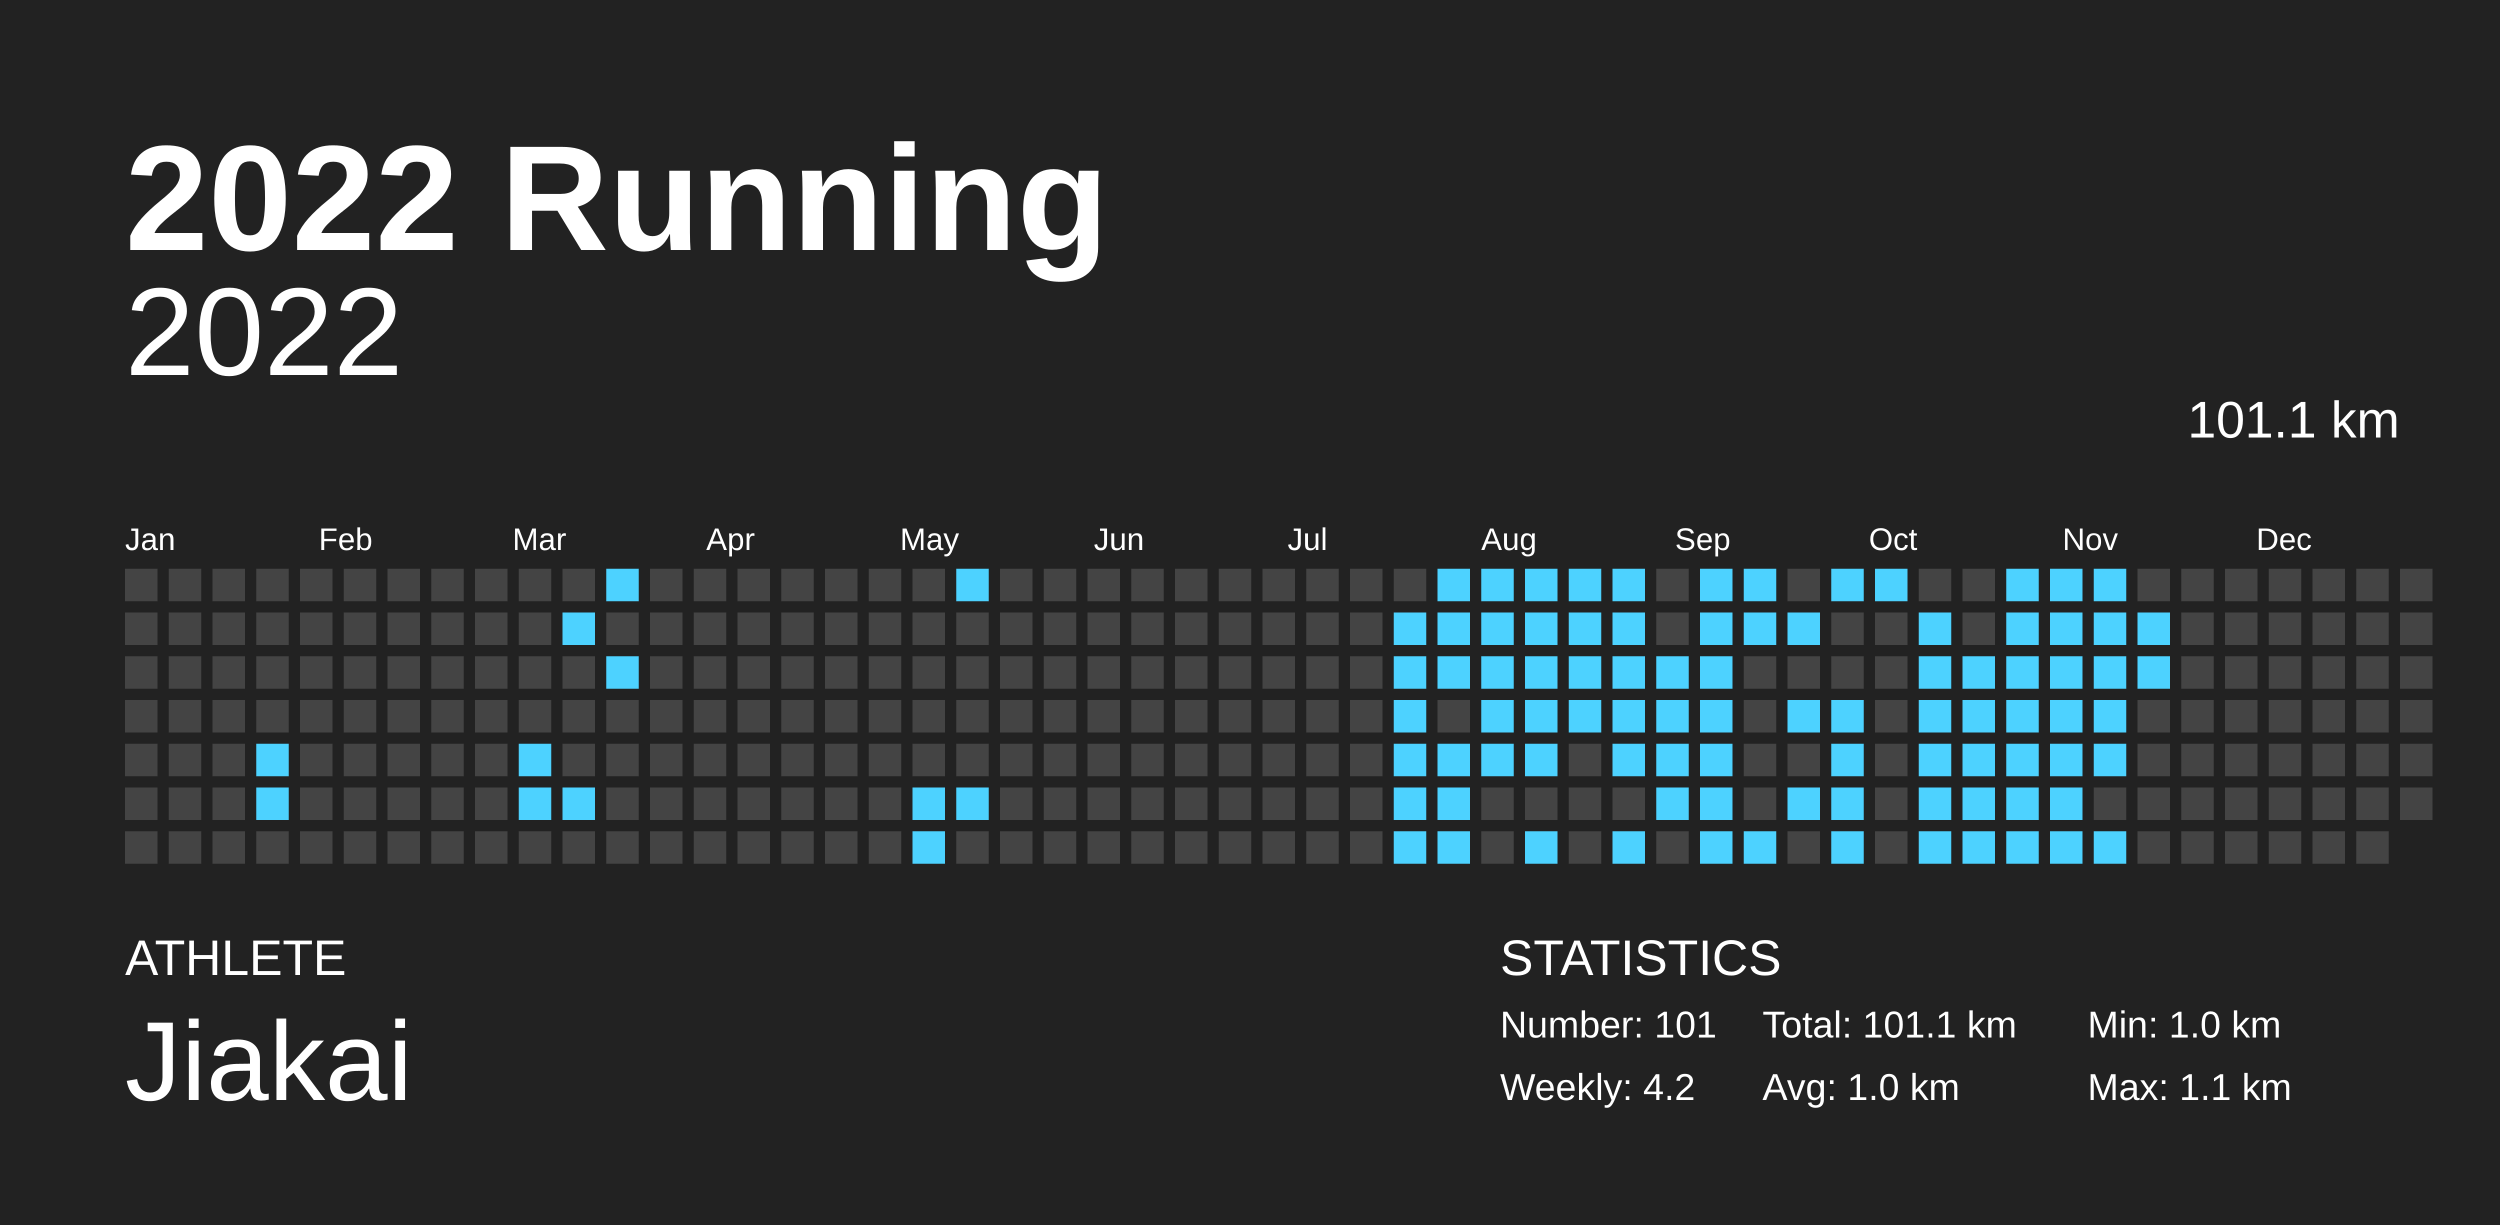
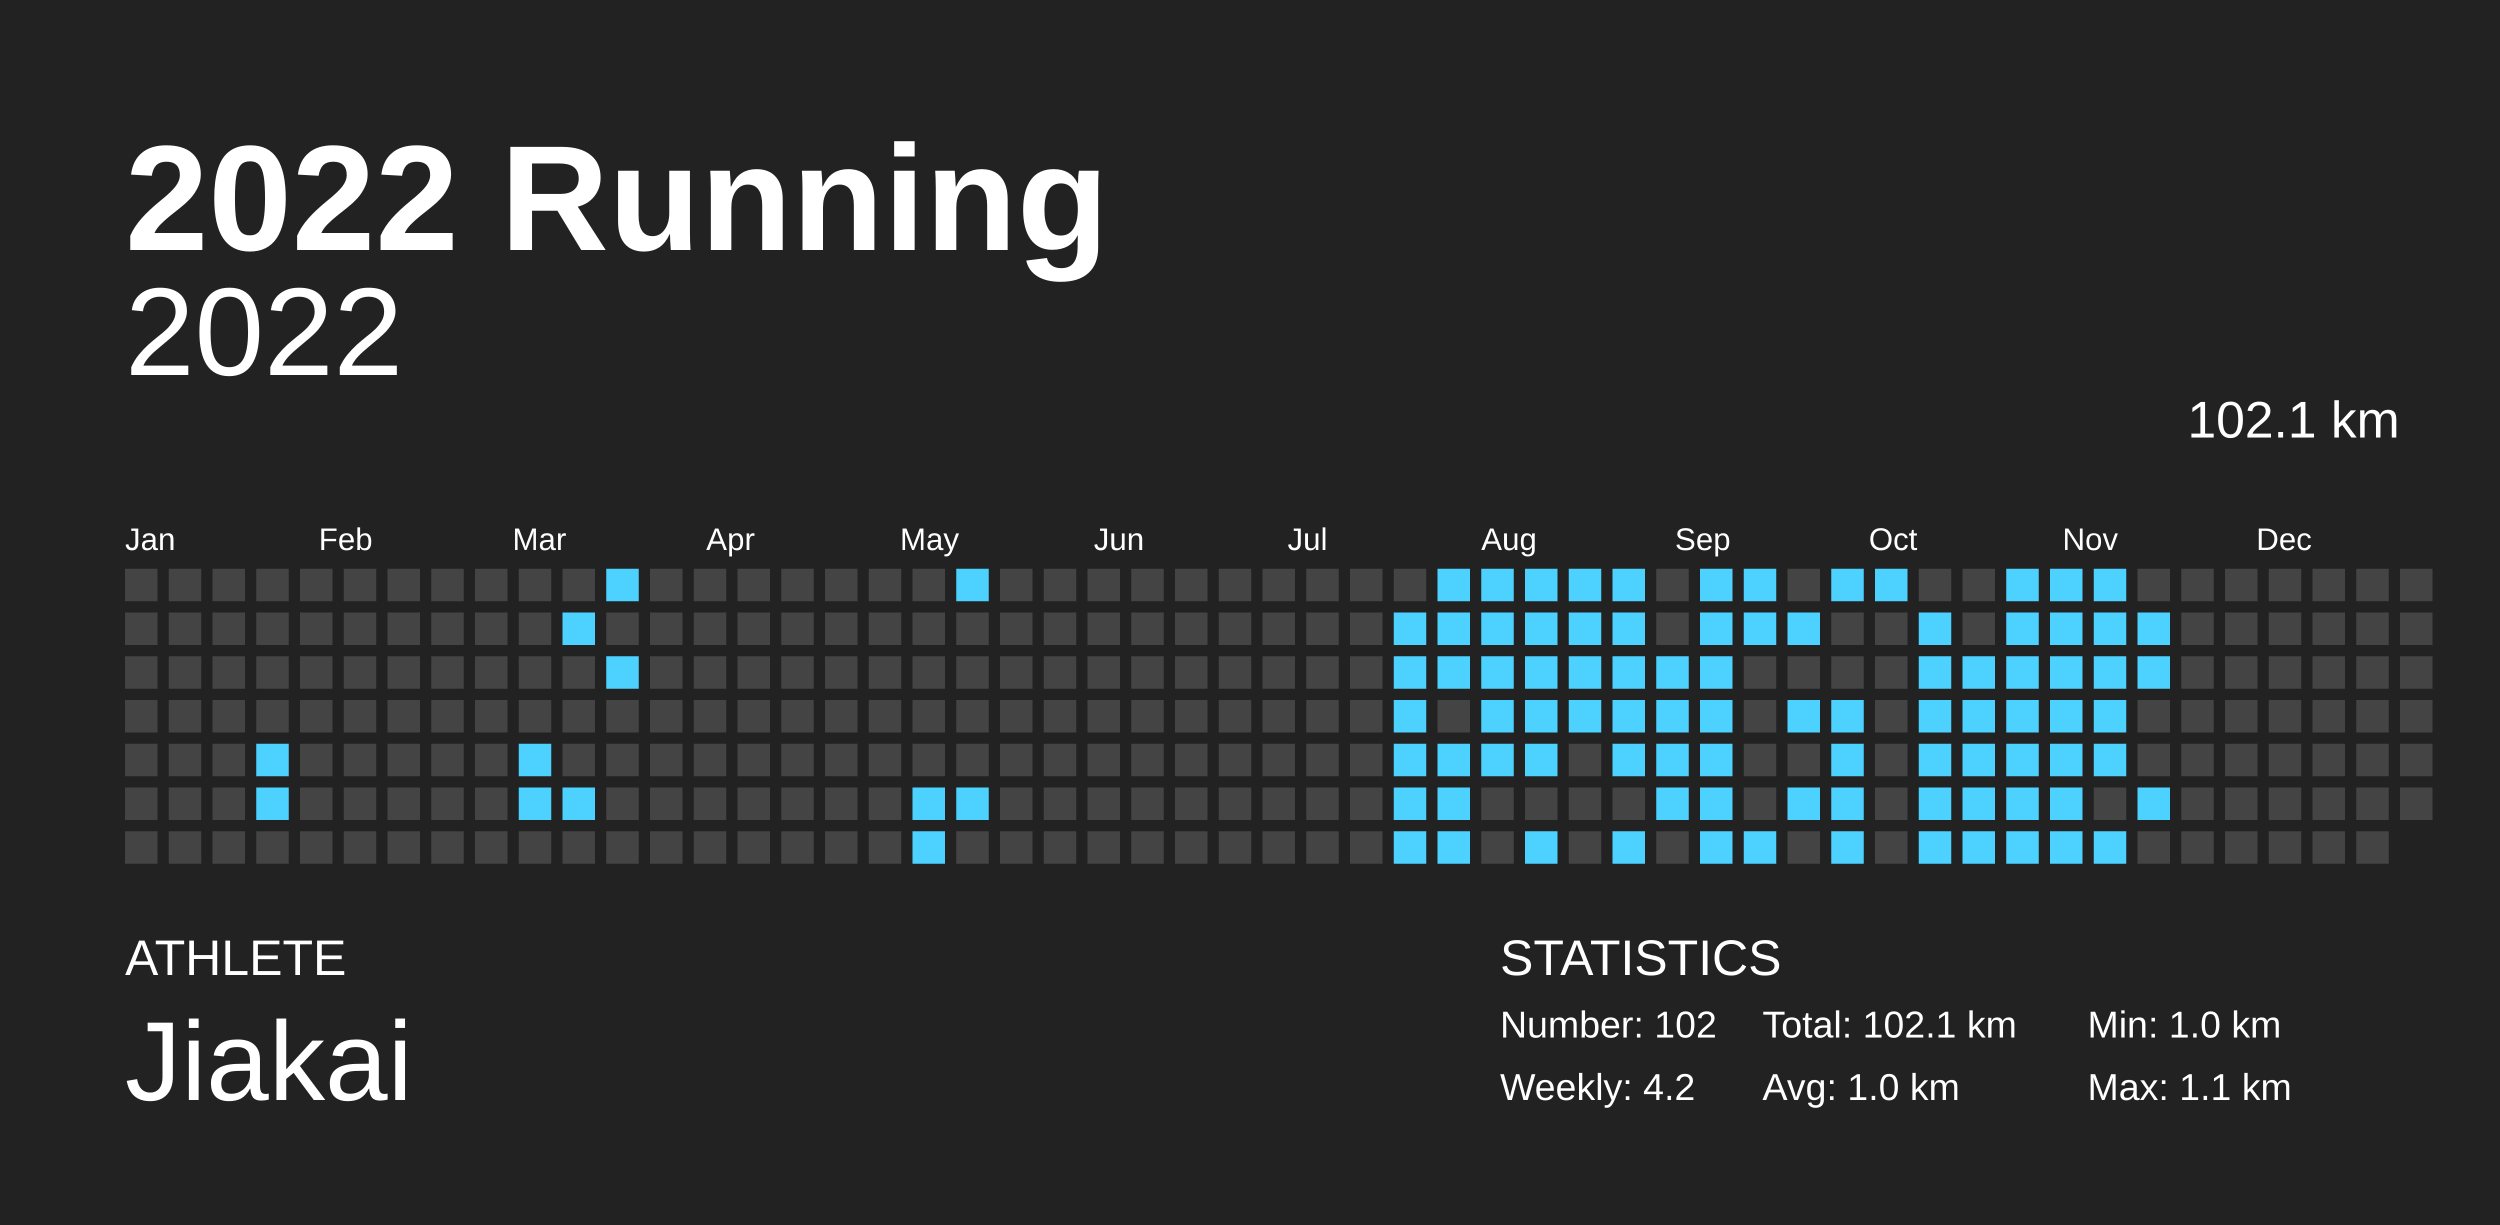
<svg xmlns="http://www.w3.org/2000/svg" baseProfile="full" height="98mm" version="1.1" viewBox="0,0,200,98" width="200mm">
  <defs />
  <rect fill="#222222" height="98" width="200" x="0" y="0" />
  <text fill="#FFFFFF" style="font-size:12px; font-family:Arial; font-weight:bold;" x="10" y="20">2022 Running</text>
  <text fill="#FFFFFF" style="font-size:4px; font-family:Arial" x="10" y="78">ATHLETE</text>
  <text fill="#FFFFFF" style="font-size:9px; font-family:Arial" x="10" y="88">Jiakai</text>
  <text fill="#FFFFFF" style="font-size:4px; font-family:Arial" x="120" y="78">STATISTICS</text>
-   <text fill="#FFFFFF" style="font-size:3px; font-family:Arial" x="120" y="83">Number: 101</text>
+   <text fill="#FFFFFF" style="font-size:3px; font-family:Arial" x="120" y="83">Number: 102</text>
  <text fill="#FFFFFF" style="font-size:3px; font-family:Arial" x="120" y="88">Weekly: 4.2</text>
-   <text fill="#FFFFFF" style="font-size:3px; font-family:Arial" x="141" y="83">Total: 101.1 km</text>
+   <text fill="#FFFFFF" style="font-size:3px; font-family:Arial" x="141" y="83">Total: 102.1 km</text>
  <text fill="#FFFFFF" style="font-size:3px; font-family:Arial" x="141" y="88">Avg: 1.0 km</text>
  <text fill="#FFFFFF" style="font-size:3px; font-family:Arial" x="167" y="83">Min: 1.0 km</text>
  <text fill="#FFFFFF" style="font-size:3px; font-family:Arial" x="167" y="88">Max: 1.1 km</text>
  <text alignment-baseline="hanging" fill="#FFFFFF" style="font-size:10.0px; font-family:Arial;" x="10" y="30">2022</text>
-   <text alignment-baseline="hanging" fill="#FFFFFF" style="font-size:4.125px; font-family:Arial;" x="175" y="35">101.1 km</text>
+   <text alignment-baseline="hanging" fill="#FFFFFF" style="font-size:4.125px; font-family:Arial;" x="175" y="35">102.1 km</text>
  <text fill="#FFFFFF" style="font-size:2.5px; font-family:Arial" x="10.0" y="44">Jan</text>
  <text fill="#FFFFFF" style="font-size:2.5px; font-family:Arial" x="25.5" y="44">Feb</text>
  <text fill="#FFFFFF" style="font-size:2.5px; font-family:Arial" x="41.0" y="44">Mar</text>
  <text fill="#FFFFFF" style="font-size:2.5px; font-family:Arial" x="56.5" y="44">Apr</text>
  <text fill="#FFFFFF" style="font-size:2.5px; font-family:Arial" x="72.0" y="44">May</text>
  <text fill="#FFFFFF" style="font-size:2.5px; font-family:Arial" x="87.5" y="44">Jun</text>
  <text fill="#FFFFFF" style="font-size:2.5px; font-family:Arial" x="103.0" y="44">Jul</text>
  <text fill="#FFFFFF" style="font-size:2.5px; font-family:Arial" x="118.5" y="44">Aug</text>
  <text fill="#FFFFFF" style="font-size:2.5px; font-family:Arial" x="134.0" y="44">Sep</text>
  <text fill="#FFFFFF" style="font-size:2.5px; font-family:Arial" x="149.5" y="44">Oct</text>
  <text fill="#FFFFFF" style="font-size:2.5px; font-family:Arial" x="165.0" y="44">Nov</text>
  <text fill="#FFFFFF" style="font-size:2.5px; font-family:Arial" x="180.5" y="44">Dec</text>
  <rect fill="#444444" height="2.6" width="2.6" x="10.0" y="45.5" />
  <rect fill="#444444" height="2.6" width="2.6" x="10.0" y="49.0" />
  <rect fill="#444444" height="2.6" width="2.6" x="10.0" y="52.5" />
  <rect fill="#444444" height="2.6" width="2.6" x="10.0" y="56.0" />
  <rect fill="#444444" height="2.6" width="2.6" x="10.0" y="59.5" />
  <rect fill="#444444" height="2.6" width="2.6" x="10.0" y="63.0" />
  <rect fill="#444444" height="2.6" width="2.6" x="10.0" y="66.5" />
  <rect fill="#444444" height="2.6" width="2.6" x="13.5" y="45.5" />
  <rect fill="#444444" height="2.6" width="2.6" x="13.5" y="49.0" />
  <rect fill="#444444" height="2.6" width="2.6" x="13.5" y="52.5" />
  <rect fill="#444444" height="2.6" width="2.6" x="13.5" y="56.0" />
  <rect fill="#444444" height="2.6" width="2.6" x="13.5" y="59.5" />
  <rect fill="#444444" height="2.6" width="2.6" x="13.5" y="63.0" />
  <rect fill="#444444" height="2.6" width="2.6" x="13.5" y="66.5" />
  <rect fill="#444444" height="2.6" width="2.6" x="17.0" y="45.5" />
  <rect fill="#444444" height="2.6" width="2.6" x="17.0" y="49.0" />
  <rect fill="#444444" height="2.6" width="2.6" x="17.0" y="52.5" />
  <rect fill="#444444" height="2.6" width="2.6" x="17.0" y="56.0" />
  <rect fill="#444444" height="2.6" width="2.6" x="17.0" y="59.5" />
  <rect fill="#444444" height="2.6" width="2.6" x="17.0" y="63.0" />
  <rect fill="#444444" height="2.6" width="2.6" x="17.0" y="66.5" />
  <rect fill="#444444" height="2.6" width="2.6" x="20.5" y="45.5" />
  <rect fill="#444444" height="2.6" width="2.6" x="20.5" y="49.0" />
  <rect fill="#444444" height="2.6" width="2.6" x="20.5" y="52.5" />
  <rect fill="#444444" height="2.6" width="2.6" x="20.5" y="56.0" />
  <rect fill="#4dd2ff" height="2.6" width="2.6" x="20.5" y="59.5" />
  <rect fill="#4dd2ff" height="2.6" width="2.6" x="20.5" y="63.0" />
  <rect fill="#444444" height="2.6" width="2.6" x="20.5" y="66.5" />
  <rect fill="#444444" height="2.6" width="2.6" x="24.0" y="45.5" />
  <rect fill="#444444" height="2.6" width="2.6" x="24.0" y="49.0" />
  <rect fill="#444444" height="2.6" width="2.6" x="24.0" y="52.5" />
  <rect fill="#444444" height="2.6" width="2.6" x="24.0" y="56.0" />
  <rect fill="#444444" height="2.6" width="2.6" x="24.0" y="59.5" />
  <rect fill="#444444" height="2.6" width="2.6" x="24.0" y="63.0" />
  <rect fill="#444444" height="2.6" width="2.6" x="24.0" y="66.5" />
  <rect fill="#444444" height="2.6" width="2.6" x="27.5" y="45.5" />
  <rect fill="#444444" height="2.6" width="2.6" x="27.5" y="49.0" />
  <rect fill="#444444" height="2.6" width="2.6" x="27.5" y="52.5" />
  <rect fill="#444444" height="2.6" width="2.6" x="27.5" y="56.0" />
  <rect fill="#444444" height="2.6" width="2.6" x="27.5" y="59.5" />
  <rect fill="#444444" height="2.6" width="2.6" x="27.5" y="63.0" />
  <rect fill="#444444" height="2.6" width="2.6" x="27.5" y="66.5" />
  <rect fill="#444444" height="2.6" width="2.6" x="31.0" y="45.5" />
  <rect fill="#444444" height="2.6" width="2.6" x="31.0" y="49.0" />
  <rect fill="#444444" height="2.6" width="2.6" x="31.0" y="52.5" />
  <rect fill="#444444" height="2.6" width="2.6" x="31.0" y="56.0" />
  <rect fill="#444444" height="2.6" width="2.6" x="31.0" y="59.5" />
  <rect fill="#444444" height="2.6" width="2.6" x="31.0" y="63.0" />
  <rect fill="#444444" height="2.6" width="2.6" x="31.0" y="66.5" />
  <rect fill="#444444" height="2.6" width="2.6" x="34.5" y="45.5" />
  <rect fill="#444444" height="2.6" width="2.6" x="34.5" y="49.0" />
  <rect fill="#444444" height="2.6" width="2.6" x="34.5" y="52.5" />
  <rect fill="#444444" height="2.6" width="2.6" x="34.5" y="56.0" />
  <rect fill="#444444" height="2.6" width="2.6" x="34.5" y="59.5" />
  <rect fill="#444444" height="2.6" width="2.6" x="34.5" y="63.0" />
  <rect fill="#444444" height="2.6" width="2.6" x="34.5" y="66.5" />
  <rect fill="#444444" height="2.6" width="2.6" x="38.0" y="45.5" />
  <rect fill="#444444" height="2.6" width="2.6" x="38.0" y="49.0" />
  <rect fill="#444444" height="2.6" width="2.6" x="38.0" y="52.5" />
  <rect fill="#444444" height="2.6" width="2.6" x="38.0" y="56.0" />
  <rect fill="#444444" height="2.6" width="2.6" x="38.0" y="59.5" />
  <rect fill="#444444" height="2.6" width="2.6" x="38.0" y="63.0" />
  <rect fill="#444444" height="2.6" width="2.6" x="38.0" y="66.5" />
  <rect fill="#444444" height="2.6" width="2.6" x="41.5" y="45.5" />
  <rect fill="#444444" height="2.6" width="2.6" x="41.5" y="49.0" />
  <rect fill="#444444" height="2.6" width="2.6" x="41.5" y="52.5" />
  <rect fill="#444444" height="2.6" width="2.6" x="41.5" y="56.0" />
  <rect fill="#4dd2ff" height="2.6" width="2.6" x="41.5" y="59.5" />
  <rect fill="#4dd2ff" height="2.6" width="2.6" x="41.5" y="63.0" />
  <rect fill="#444444" height="2.6" width="2.6" x="41.5" y="66.5" />
  <rect fill="#444444" height="2.6" width="2.6" x="45.0" y="45.5" />
  <rect fill="#4dd2ff" height="2.6" width="2.6" x="45.0" y="49.0" />
  <rect fill="#444444" height="2.6" width="2.6" x="45.0" y="52.5" />
  <rect fill="#444444" height="2.6" width="2.6" x="45.0" y="56.0" />
  <rect fill="#444444" height="2.6" width="2.6" x="45.0" y="59.5" />
  <rect fill="#4dd2ff" height="2.6" width="2.6" x="45.0" y="63.0" />
  <rect fill="#444444" height="2.6" width="2.6" x="45.0" y="66.5" />
  <rect fill="#4dd2ff" height="2.6" width="2.6" x="48.5" y="45.5" />
  <rect fill="#444444" height="2.6" width="2.6" x="48.5" y="49.0" />
  <rect fill="#4dd2ff" height="2.6" width="2.6" x="48.5" y="52.5" />
  <rect fill="#444444" height="2.6" width="2.6" x="48.5" y="56.0" />
  <rect fill="#444444" height="2.6" width="2.6" x="48.5" y="59.5" />
  <rect fill="#444444" height="2.6" width="2.6" x="48.5" y="63.0" />
  <rect fill="#444444" height="2.6" width="2.6" x="48.5" y="66.5" />
  <rect fill="#444444" height="2.6" width="2.6" x="52.0" y="45.5" />
  <rect fill="#444444" height="2.6" width="2.6" x="52.0" y="49.0" />
  <rect fill="#444444" height="2.6" width="2.6" x="52.0" y="52.5" />
  <rect fill="#444444" height="2.6" width="2.6" x="52.0" y="56.0" />
  <rect fill="#444444" height="2.6" width="2.6" x="52.0" y="59.5" />
  <rect fill="#444444" height="2.6" width="2.6" x="52.0" y="63.0" />
  <rect fill="#444444" height="2.6" width="2.6" x="52.0" y="66.5" />
  <rect fill="#444444" height="2.6" width="2.6" x="55.5" y="45.5" />
  <rect fill="#444444" height="2.6" width="2.6" x="55.5" y="49.0" />
  <rect fill="#444444" height="2.6" width="2.6" x="55.5" y="52.5" />
  <rect fill="#444444" height="2.6" width="2.6" x="55.5" y="56.0" />
  <rect fill="#444444" height="2.6" width="2.6" x="55.5" y="59.5" />
  <rect fill="#444444" height="2.6" width="2.6" x="55.5" y="63.0" />
  <rect fill="#444444" height="2.6" width="2.6" x="55.5" y="66.5" />
  <rect fill="#444444" height="2.6" width="2.6" x="59.0" y="45.5" />
  <rect fill="#444444" height="2.6" width="2.6" x="59.0" y="49.0" />
  <rect fill="#444444" height="2.6" width="2.6" x="59.0" y="52.5" />
  <rect fill="#444444" height="2.6" width="2.6" x="59.0" y="56.0" />
  <rect fill="#444444" height="2.6" width="2.6" x="59.0" y="59.5" />
  <rect fill="#444444" height="2.6" width="2.6" x="59.0" y="63.0" />
  <rect fill="#444444" height="2.6" width="2.6" x="59.0" y="66.5" />
  <rect fill="#444444" height="2.6" width="2.6" x="62.5" y="45.5" />
  <rect fill="#444444" height="2.6" width="2.6" x="62.5" y="49.0" />
  <rect fill="#444444" height="2.6" width="2.6" x="62.5" y="52.5" />
  <rect fill="#444444" height="2.6" width="2.6" x="62.5" y="56.0" />
  <rect fill="#444444" height="2.6" width="2.6" x="62.5" y="59.5" />
  <rect fill="#444444" height="2.6" width="2.6" x="62.5" y="63.0" />
  <rect fill="#444444" height="2.6" width="2.6" x="62.5" y="66.5" />
  <rect fill="#444444" height="2.6" width="2.6" x="66.0" y="45.5" />
  <rect fill="#444444" height="2.6" width="2.6" x="66.0" y="49.0" />
  <rect fill="#444444" height="2.6" width="2.6" x="66.0" y="52.5" />
  <rect fill="#444444" height="2.6" width="2.6" x="66.0" y="56.0" />
  <rect fill="#444444" height="2.6" width="2.6" x="66.0" y="59.5" />
  <rect fill="#444444" height="2.6" width="2.6" x="66.0" y="63.0" />
  <rect fill="#444444" height="2.6" width="2.6" x="66.0" y="66.5" />
  <rect fill="#444444" height="2.6" width="2.6" x="69.5" y="45.5" />
  <rect fill="#444444" height="2.6" width="2.6" x="69.5" y="49.0" />
  <rect fill="#444444" height="2.6" width="2.6" x="69.5" y="52.5" />
  <rect fill="#444444" height="2.6" width="2.6" x="69.5" y="56.0" />
  <rect fill="#444444" height="2.6" width="2.6" x="69.5" y="59.5" />
  <rect fill="#444444" height="2.6" width="2.6" x="69.5" y="63.0" />
  <rect fill="#444444" height="2.6" width="2.6" x="69.5" y="66.5" />
  <rect fill="#444444" height="2.6" width="2.6" x="73.0" y="45.5" />
  <rect fill="#444444" height="2.6" width="2.6" x="73.0" y="49.0" />
  <rect fill="#444444" height="2.6" width="2.6" x="73.0" y="52.5" />
  <rect fill="#444444" height="2.6" width="2.6" x="73.0" y="56.0" />
  <rect fill="#444444" height="2.6" width="2.6" x="73.0" y="59.5" />
  <rect fill="#4dd2ff" height="2.6" width="2.6" x="73.0" y="63.0" />
  <rect fill="#4dd2ff" height="2.6" width="2.6" x="73.0" y="66.5" />
  <rect fill="#4dd2ff" height="2.6" width="2.6" x="76.5" y="45.5" />
  <rect fill="#444444" height="2.6" width="2.6" x="76.5" y="49.0" />
  <rect fill="#444444" height="2.6" width="2.6" x="76.5" y="52.5" />
  <rect fill="#444444" height="2.6" width="2.6" x="76.5" y="56.0" />
  <rect fill="#444444" height="2.6" width="2.6" x="76.5" y="59.5" />
  <rect fill="#4dd2ff" height="2.6" width="2.6" x="76.5" y="63.0" />
  <rect fill="#444444" height="2.6" width="2.6" x="76.5" y="66.5" />
  <rect fill="#444444" height="2.6" width="2.6" x="80.0" y="45.5" />
  <rect fill="#444444" height="2.6" width="2.6" x="80.0" y="49.0" />
  <rect fill="#444444" height="2.6" width="2.6" x="80.0" y="52.5" />
  <rect fill="#444444" height="2.6" width="2.6" x="80.0" y="56.0" />
  <rect fill="#444444" height="2.6" width="2.6" x="80.0" y="59.5" />
  <rect fill="#444444" height="2.6" width="2.6" x="80.0" y="63.0" />
  <rect fill="#444444" height="2.6" width="2.6" x="80.0" y="66.5" />
  <rect fill="#444444" height="2.6" width="2.6" x="83.5" y="45.5" />
  <rect fill="#444444" height="2.6" width="2.6" x="83.5" y="49.0" />
  <rect fill="#444444" height="2.6" width="2.6" x="83.5" y="52.5" />
  <rect fill="#444444" height="2.6" width="2.6" x="83.5" y="56.0" />
  <rect fill="#444444" height="2.6" width="2.6" x="83.5" y="59.5" />
  <rect fill="#444444" height="2.6" width="2.6" x="83.5" y="63.0" />
  <rect fill="#444444" height="2.6" width="2.6" x="83.5" y="66.5" />
  <rect fill="#444444" height="2.6" width="2.6" x="87.0" y="45.5" />
  <rect fill="#444444" height="2.6" width="2.6" x="87.0" y="49.0" />
  <rect fill="#444444" height="2.6" width="2.6" x="87.0" y="52.5" />
  <rect fill="#444444" height="2.6" width="2.6" x="87.0" y="56.0" />
  <rect fill="#444444" height="2.6" width="2.6" x="87.0" y="59.5" />
  <rect fill="#444444" height="2.6" width="2.6" x="87.0" y="63.0" />
  <rect fill="#444444" height="2.6" width="2.6" x="87.0" y="66.5" />
  <rect fill="#444444" height="2.6" width="2.6" x="90.5" y="45.5" />
  <rect fill="#444444" height="2.6" width="2.6" x="90.5" y="49.0" />
  <rect fill="#444444" height="2.6" width="2.6" x="90.5" y="52.5" />
  <rect fill="#444444" height="2.6" width="2.6" x="90.5" y="56.0" />
  <rect fill="#444444" height="2.6" width="2.6" x="90.5" y="59.5" />
  <rect fill="#444444" height="2.6" width="2.6" x="90.5" y="63.0" />
  <rect fill="#444444" height="2.6" width="2.6" x="90.5" y="66.5" />
  <rect fill="#444444" height="2.6" width="2.6" x="94.0" y="45.5" />
  <rect fill="#444444" height="2.6" width="2.6" x="94.0" y="49.0" />
  <rect fill="#444444" height="2.6" width="2.6" x="94.0" y="52.5" />
  <rect fill="#444444" height="2.6" width="2.6" x="94.0" y="56.0" />
  <rect fill="#444444" height="2.6" width="2.6" x="94.0" y="59.5" />
  <rect fill="#444444" height="2.6" width="2.6" x="94.0" y="63.0" />
  <rect fill="#444444" height="2.6" width="2.6" x="94.0" y="66.5" />
  <rect fill="#444444" height="2.6" width="2.6" x="97.5" y="45.5" />
  <rect fill="#444444" height="2.6" width="2.6" x="97.5" y="49.0" />
  <rect fill="#444444" height="2.6" width="2.6" x="97.5" y="52.5" />
  <rect fill="#444444" height="2.6" width="2.6" x="97.5" y="56.0" />
  <rect fill="#444444" height="2.6" width="2.6" x="97.5" y="59.5" />
  <rect fill="#444444" height="2.6" width="2.6" x="97.5" y="63.0" />
  <rect fill="#444444" height="2.6" width="2.6" x="97.5" y="66.5" />
  <rect fill="#444444" height="2.6" width="2.6" x="101.0" y="45.5" />
  <rect fill="#444444" height="2.6" width="2.6" x="101.0" y="49.0" />
  <rect fill="#444444" height="2.6" width="2.6" x="101.0" y="52.5" />
  <rect fill="#444444" height="2.6" width="2.6" x="101.0" y="56.0" />
  <rect fill="#444444" height="2.6" width="2.6" x="101.0" y="59.5" />
  <rect fill="#444444" height="2.6" width="2.6" x="101.0" y="63.0" />
  <rect fill="#444444" height="2.6" width="2.6" x="101.0" y="66.5" />
  <rect fill="#444444" height="2.6" width="2.6" x="104.5" y="45.5" />
  <rect fill="#444444" height="2.6" width="2.6" x="104.5" y="49.0" />
  <rect fill="#444444" height="2.6" width="2.6" x="104.5" y="52.5" />
  <rect fill="#444444" height="2.6" width="2.6" x="104.5" y="56.0" />
  <rect fill="#444444" height="2.6" width="2.6" x="104.5" y="59.5" />
  <rect fill="#444444" height="2.6" width="2.6" x="104.5" y="63.0" />
  <rect fill="#444444" height="2.6" width="2.6" x="104.5" y="66.5" />
  <rect fill="#444444" height="2.6" width="2.6" x="108.0" y="45.5" />
  <rect fill="#444444" height="2.6" width="2.6" x="108.0" y="49.0" />
  <rect fill="#444444" height="2.6" width="2.6" x="108.0" y="52.5" />
  <rect fill="#444444" height="2.6" width="2.6" x="108.0" y="56.0" />
  <rect fill="#444444" height="2.6" width="2.6" x="108.0" y="59.5" />
  <rect fill="#444444" height="2.6" width="2.6" x="108.0" y="63.0" />
  <rect fill="#444444" height="2.6" width="2.6" x="108.0" y="66.5" />
  <rect fill="#444444" height="2.6" width="2.6" x="111.5" y="45.5" />
  <rect fill="#4dd2ff" height="2.6" width="2.6" x="111.5" y="49.0" />
  <rect fill="#4dd2ff" height="2.6" width="2.6" x="111.5" y="52.5" />
  <rect fill="#4dd2ff" height="2.6" width="2.6" x="111.5" y="56.0" />
  <rect fill="#4dd2ff" height="2.6" width="2.6" x="111.5" y="59.5" />
  <rect fill="#4dd2ff" height="2.6" width="2.6" x="111.5" y="63.0" />
  <rect fill="#4dd2ff" height="2.6" width="2.6" x="111.5" y="66.5" />
  <rect fill="#4dd2ff" height="2.6" width="2.6" x="115.0" y="45.5" />
  <rect fill="#4dd2ff" height="2.6" width="2.6" x="115.0" y="49.0" />
  <rect fill="#4dd2ff" height="2.6" width="2.6" x="115.0" y="52.5" />
  <rect fill="#444444" height="2.6" width="2.6" x="115.0" y="56.0" />
  <rect fill="#4dd2ff" height="2.6" width="2.6" x="115.0" y="59.5" />
  <rect fill="#4dd2ff" height="2.6" width="2.6" x="115.0" y="63.0" />
  <rect fill="#4dd2ff" height="2.6" width="2.6" x="115.0" y="66.5" />
  <rect fill="#4dd2ff" height="2.6" width="2.6" x="118.5" y="45.5" />
  <rect fill="#4dd2ff" height="2.6" width="2.6" x="118.5" y="49.0" />
  <rect fill="#4dd2ff" height="2.6" width="2.6" x="118.5" y="52.5" />
  <rect fill="#4dd2ff" height="2.6" width="2.6" x="118.5" y="56.0" />
  <rect fill="#4dd2ff" height="2.6" width="2.6" x="118.5" y="59.5" />
  <rect fill="#444444" height="2.6" width="2.6" x="118.5" y="63.0" />
  <rect fill="#444444" height="2.6" width="2.6" x="118.5" y="66.5" />
  <rect fill="#4dd2ff" height="2.6" width="2.6" x="122.0" y="45.5" />
  <rect fill="#4dd2ff" height="2.6" width="2.6" x="122.0" y="49.0" />
  <rect fill="#4dd2ff" height="2.6" width="2.6" x="122.0" y="52.5" />
  <rect fill="#4dd2ff" height="2.6" width="2.6" x="122.0" y="56.0" />
  <rect fill="#4dd2ff" height="2.6" width="2.6" x="122.0" y="59.5" />
  <rect fill="#444444" height="2.6" width="2.6" x="122.0" y="63.0" />
  <rect fill="#4dd2ff" height="2.6" width="2.6" x="122.0" y="66.5" />
  <rect fill="#4dd2ff" height="2.6" width="2.6" x="125.5" y="45.5" />
  <rect fill="#4dd2ff" height="2.6" width="2.6" x="125.5" y="49.0" />
  <rect fill="#4dd2ff" height="2.6" width="2.6" x="125.5" y="52.5" />
  <rect fill="#4dd2ff" height="2.6" width="2.6" x="125.5" y="56.0" />
  <rect fill="#444444" height="2.6" width="2.6" x="125.5" y="59.5" />
  <rect fill="#444444" height="2.6" width="2.6" x="125.5" y="63.0" />
  <rect fill="#444444" height="2.6" width="2.6" x="125.5" y="66.5" />
  <rect fill="#4dd2ff" height="2.6" width="2.6" x="129.0" y="45.5" />
  <rect fill="#4dd2ff" height="2.6" width="2.6" x="129.0" y="49.0" />
  <rect fill="#4dd2ff" height="2.6" width="2.6" x="129.0" y="52.5" />
  <rect fill="#4dd2ff" height="2.6" width="2.6" x="129.0" y="56.0" />
  <rect fill="#4dd2ff" height="2.6" width="2.6" x="129.0" y="59.5" />
  <rect fill="#444444" height="2.6" width="2.6" x="129.0" y="63.0" />
  <rect fill="#4dd2ff" height="2.6" width="2.6" x="129.0" y="66.5" />
  <rect fill="#444444" height="2.6" width="2.6" x="132.5" y="45.5" />
  <rect fill="#444444" height="2.6" width="2.6" x="132.5" y="49.0" />
  <rect fill="#4dd2ff" height="2.6" width="2.6" x="132.5" y="52.5" />
  <rect fill="#4dd2ff" height="2.6" width="2.6" x="132.5" y="56.0" />
  <rect fill="#4dd2ff" height="2.6" width="2.6" x="132.5" y="59.5" />
  <rect fill="#4dd2ff" height="2.6" width="2.6" x="132.5" y="63.0" />
  <rect fill="#444444" height="2.6" width="2.6" x="132.5" y="66.5" />
  <rect fill="#4dd2ff" height="2.6" width="2.6" x="136.0" y="45.5" />
  <rect fill="#4dd2ff" height="2.6" width="2.6" x="136.0" y="49.0" />
  <rect fill="#4dd2ff" height="2.6" width="2.6" x="136.0" y="52.5" />
  <rect fill="#4dd2ff" height="2.6" width="2.6" x="136.0" y="56.0" />
  <rect fill="#4dd2ff" height="2.6" width="2.6" x="136.0" y="59.5" />
  <rect fill="#4dd2ff" height="2.6" width="2.6" x="136.0" y="63.0" />
  <rect fill="#4dd2ff" height="2.6" width="2.6" x="136.0" y="66.5" />
  <rect fill="#4dd2ff" height="2.6" width="2.6" x="139.5" y="45.5" />
  <rect fill="#4dd2ff" height="2.6" width="2.6" x="139.5" y="49.0" />
  <rect fill="#444444" height="2.6" width="2.6" x="139.5" y="52.5" />
  <rect fill="#444444" height="2.6" width="2.6" x="139.5" y="56.0" />
  <rect fill="#444444" height="2.6" width="2.6" x="139.5" y="59.5" />
  <rect fill="#444444" height="2.6" width="2.6" x="139.5" y="63.0" />
  <rect fill="#4dd2ff" height="2.6" width="2.6" x="139.5" y="66.5" />
  <rect fill="#444444" height="2.6" width="2.6" x="143.0" y="45.5" />
  <rect fill="#4dd2ff" height="2.6" width="2.6" x="143.0" y="49.0" />
  <rect fill="#444444" height="2.6" width="2.6" x="143.0" y="52.5" />
  <rect fill="#4dd2ff" height="2.6" width="2.6" x="143.0" y="56.0" />
  <rect fill="#444444" height="2.6" width="2.6" x="143.0" y="59.5" />
  <rect fill="#4dd2ff" height="2.6" width="2.6" x="143.0" y="63.0" />
  <rect fill="#444444" height="2.6" width="2.6" x="143.0" y="66.5" />
  <rect fill="#4dd2ff" height="2.6" width="2.6" x="146.5" y="45.5" />
  <rect fill="#444444" height="2.6" width="2.6" x="146.5" y="49.0" />
  <rect fill="#444444" height="2.6" width="2.6" x="146.5" y="52.5" />
  <rect fill="#4dd2ff" height="2.6" width="2.6" x="146.5" y="56.0" />
  <rect fill="#4dd2ff" height="2.6" width="2.6" x="146.5" y="59.5" />
  <rect fill="#4dd2ff" height="2.6" width="2.6" x="146.5" y="63.0" />
  <rect fill="#4dd2ff" height="2.6" width="2.6" x="146.5" y="66.5" />
  <rect fill="#4dd2ff" height="2.6" width="2.6" x="150.0" y="45.5" />
  <rect fill="#444444" height="2.6" width="2.6" x="150.0" y="49.0" />
  <rect fill="#444444" height="2.6" width="2.6" x="150.0" y="52.5" />
  <rect fill="#444444" height="2.6" width="2.6" x="150.0" y="56.0" />
  <rect fill="#444444" height="2.6" width="2.6" x="150.0" y="59.5" />
  <rect fill="#444444" height="2.6" width="2.6" x="150.0" y="63.0" />
  <rect fill="#444444" height="2.6" width="2.6" x="150.0" y="66.5" />
  <rect fill="#444444" height="2.6" width="2.6" x="153.5" y="45.5" />
  <rect fill="#4dd2ff" height="2.6" width="2.6" x="153.5" y="49.0" />
  <rect fill="#4dd2ff" height="2.6" width="2.6" x="153.5" y="52.5" />
  <rect fill="#4dd2ff" height="2.6" width="2.6" x="153.5" y="56.0" />
  <rect fill="#4dd2ff" height="2.6" width="2.6" x="153.5" y="59.5" />
  <rect fill="#4dd2ff" height="2.6" width="2.6" x="153.5" y="63.0" />
  <rect fill="#4dd2ff" height="2.6" width="2.6" x="153.5" y="66.5" />
  <rect fill="#444444" height="2.6" width="2.6" x="157.0" y="45.5" />
  <rect fill="#444444" height="2.6" width="2.6" x="157.0" y="49.0" />
  <rect fill="#4dd2ff" height="2.6" width="2.6" x="157.0" y="52.5" />
  <rect fill="#4dd2ff" height="2.6" width="2.6" x="157.0" y="56.0" />
  <rect fill="#4dd2ff" height="2.6" width="2.6" x="157.0" y="59.5" />
  <rect fill="#4dd2ff" height="2.6" width="2.6" x="157.0" y="63.0" />
  <rect fill="#4dd2ff" height="2.6" width="2.6" x="157.0" y="66.5" />
  <rect fill="#4dd2ff" height="2.6" width="2.6" x="160.5" y="45.5" />
  <rect fill="#4dd2ff" height="2.6" width="2.6" x="160.5" y="49.0" />
  <rect fill="#4dd2ff" height="2.6" width="2.6" x="160.5" y="52.5" />
  <rect fill="#4dd2ff" height="2.6" width="2.6" x="160.5" y="56.0" />
  <rect fill="#4dd2ff" height="2.6" width="2.6" x="160.5" y="59.5" />
  <rect fill="#4dd2ff" height="2.6" width="2.6" x="160.5" y="63.0" />
  <rect fill="#4dd2ff" height="2.6" width="2.6" x="160.5" y="66.5" />
  <rect fill="#4dd2ff" height="2.6" width="2.6" x="164.0" y="45.5" />
  <rect fill="#4dd2ff" height="2.6" width="2.6" x="164.0" y="49.0" />
  <rect fill="#4dd2ff" height="2.6" width="2.6" x="164.0" y="52.5" />
  <rect fill="#4dd2ff" height="2.6" width="2.6" x="164.0" y="56.0" />
  <rect fill="#4dd2ff" height="2.6" width="2.6" x="164.0" y="59.5" />
  <rect fill="#4dd2ff" height="2.6" width="2.6" x="164.0" y="63.0" />
  <rect fill="#4dd2ff" height="2.6" width="2.6" x="164.0" y="66.5" />
  <rect fill="#4dd2ff" height="2.6" width="2.6" x="167.5" y="45.5" />
  <rect fill="#4dd2ff" height="2.6" width="2.6" x="167.5" y="49.0" />
  <rect fill="#4dd2ff" height="2.6" width="2.6" x="167.5" y="52.5" />
  <rect fill="#4dd2ff" height="2.6" width="2.6" x="167.5" y="56.0" />
  <rect fill="#4dd2ff" height="2.6" width="2.6" x="167.5" y="59.5" />
  <rect fill="#444444" height="2.6" width="2.6" x="167.5" y="63.0" />
  <rect fill="#4dd2ff" height="2.6" width="2.6" x="167.5" y="66.5" />
  <rect fill="#444444" height="2.6" width="2.6" x="171.0" y="45.5" />
  <rect fill="#4dd2ff" height="2.6" width="2.6" x="171.0" y="49.0" />
  <rect fill="#4dd2ff" height="2.6" width="2.6" x="171.0" y="52.5" />
  <rect fill="#444444" height="2.6" width="2.6" x="171.0" y="56.0" />
  <rect fill="#444444" height="2.6" width="2.6" x="171.0" y="59.5" />
-   <rect fill="#444444" height="2.6" width="2.6" x="171.0" y="63.0" />
+   <rect fill="#4dd2ff" height="2.6" width="2.6" x="171.0" y="63.0" />
  <rect fill="#444444" height="2.6" width="2.6" x="171.0" y="66.5" />
  <rect fill="#444444" height="2.6" width="2.6" x="174.5" y="45.5" />
  <rect fill="#444444" height="2.6" width="2.6" x="174.5" y="49.0" />
  <rect fill="#444444" height="2.6" width="2.6" x="174.5" y="52.5" />
  <rect fill="#444444" height="2.6" width="2.6" x="174.5" y="56.0" />
  <rect fill="#444444" height="2.6" width="2.6" x="174.5" y="59.5" />
  <rect fill="#444444" height="2.6" width="2.6" x="174.5" y="63.0" />
  <rect fill="#444444" height="2.6" width="2.6" x="174.5" y="66.5" />
  <rect fill="#444444" height="2.6" width="2.6" x="178.0" y="45.5" />
  <rect fill="#444444" height="2.6" width="2.6" x="178.0" y="49.0" />
  <rect fill="#444444" height="2.6" width="2.6" x="178.0" y="52.5" />
  <rect fill="#444444" height="2.6" width="2.6" x="178.0" y="56.0" />
  <rect fill="#444444" height="2.6" width="2.6" x="178.0" y="59.5" />
  <rect fill="#444444" height="2.6" width="2.6" x="178.0" y="63.0" />
  <rect fill="#444444" height="2.6" width="2.6" x="178.0" y="66.5" />
  <rect fill="#444444" height="2.6" width="2.6" x="181.5" y="45.5" />
  <rect fill="#444444" height="2.6" width="2.6" x="181.5" y="49.0" />
  <rect fill="#444444" height="2.6" width="2.6" x="181.5" y="52.5" />
  <rect fill="#444444" height="2.6" width="2.6" x="181.5" y="56.0" />
  <rect fill="#444444" height="2.6" width="2.6" x="181.5" y="59.5" />
  <rect fill="#444444" height="2.6" width="2.6" x="181.5" y="63.0" />
  <rect fill="#444444" height="2.6" width="2.6" x="181.5" y="66.5" />
  <rect fill="#444444" height="2.6" width="2.6" x="185.0" y="45.5" />
  <rect fill="#444444" height="2.6" width="2.6" x="185.0" y="49.0" />
  <rect fill="#444444" height="2.6" width="2.6" x="185.0" y="52.5" />
  <rect fill="#444444" height="2.6" width="2.6" x="185.0" y="56.0" />
  <rect fill="#444444" height="2.6" width="2.6" x="185.0" y="59.5" />
  <rect fill="#444444" height="2.6" width="2.6" x="185.0" y="63.0" />
  <rect fill="#444444" height="2.6" width="2.6" x="185.0" y="66.5" />
  <rect fill="#444444" height="2.6" width="2.6" x="188.5" y="45.5" />
  <rect fill="#444444" height="2.6" width="2.6" x="188.5" y="49.0" />
  <rect fill="#444444" height="2.6" width="2.6" x="188.5" y="52.5" />
  <rect fill="#444444" height="2.6" width="2.6" x="188.5" y="56.0" />
  <rect fill="#444444" height="2.6" width="2.6" x="188.5" y="59.5" />
  <rect fill="#444444" height="2.6" width="2.6" x="188.5" y="63.0" />
  <rect fill="#444444" height="2.6" width="2.6" x="188.5" y="66.5" />
  <rect fill="#444444" height="2.6" width="2.6" x="192.0" y="45.5" />
  <rect fill="#444444" height="2.6" width="2.6" x="192.0" y="49.0" />
  <rect fill="#444444" height="2.6" width="2.6" x="192.0" y="52.5" />
  <rect fill="#444444" height="2.6" width="2.6" x="192.0" y="56.0" />
  <rect fill="#444444" height="2.6" width="2.6" x="192.0" y="59.5" />
  <rect fill="#444444" height="2.6" width="2.6" x="192.0" y="63.0" />
</svg>
